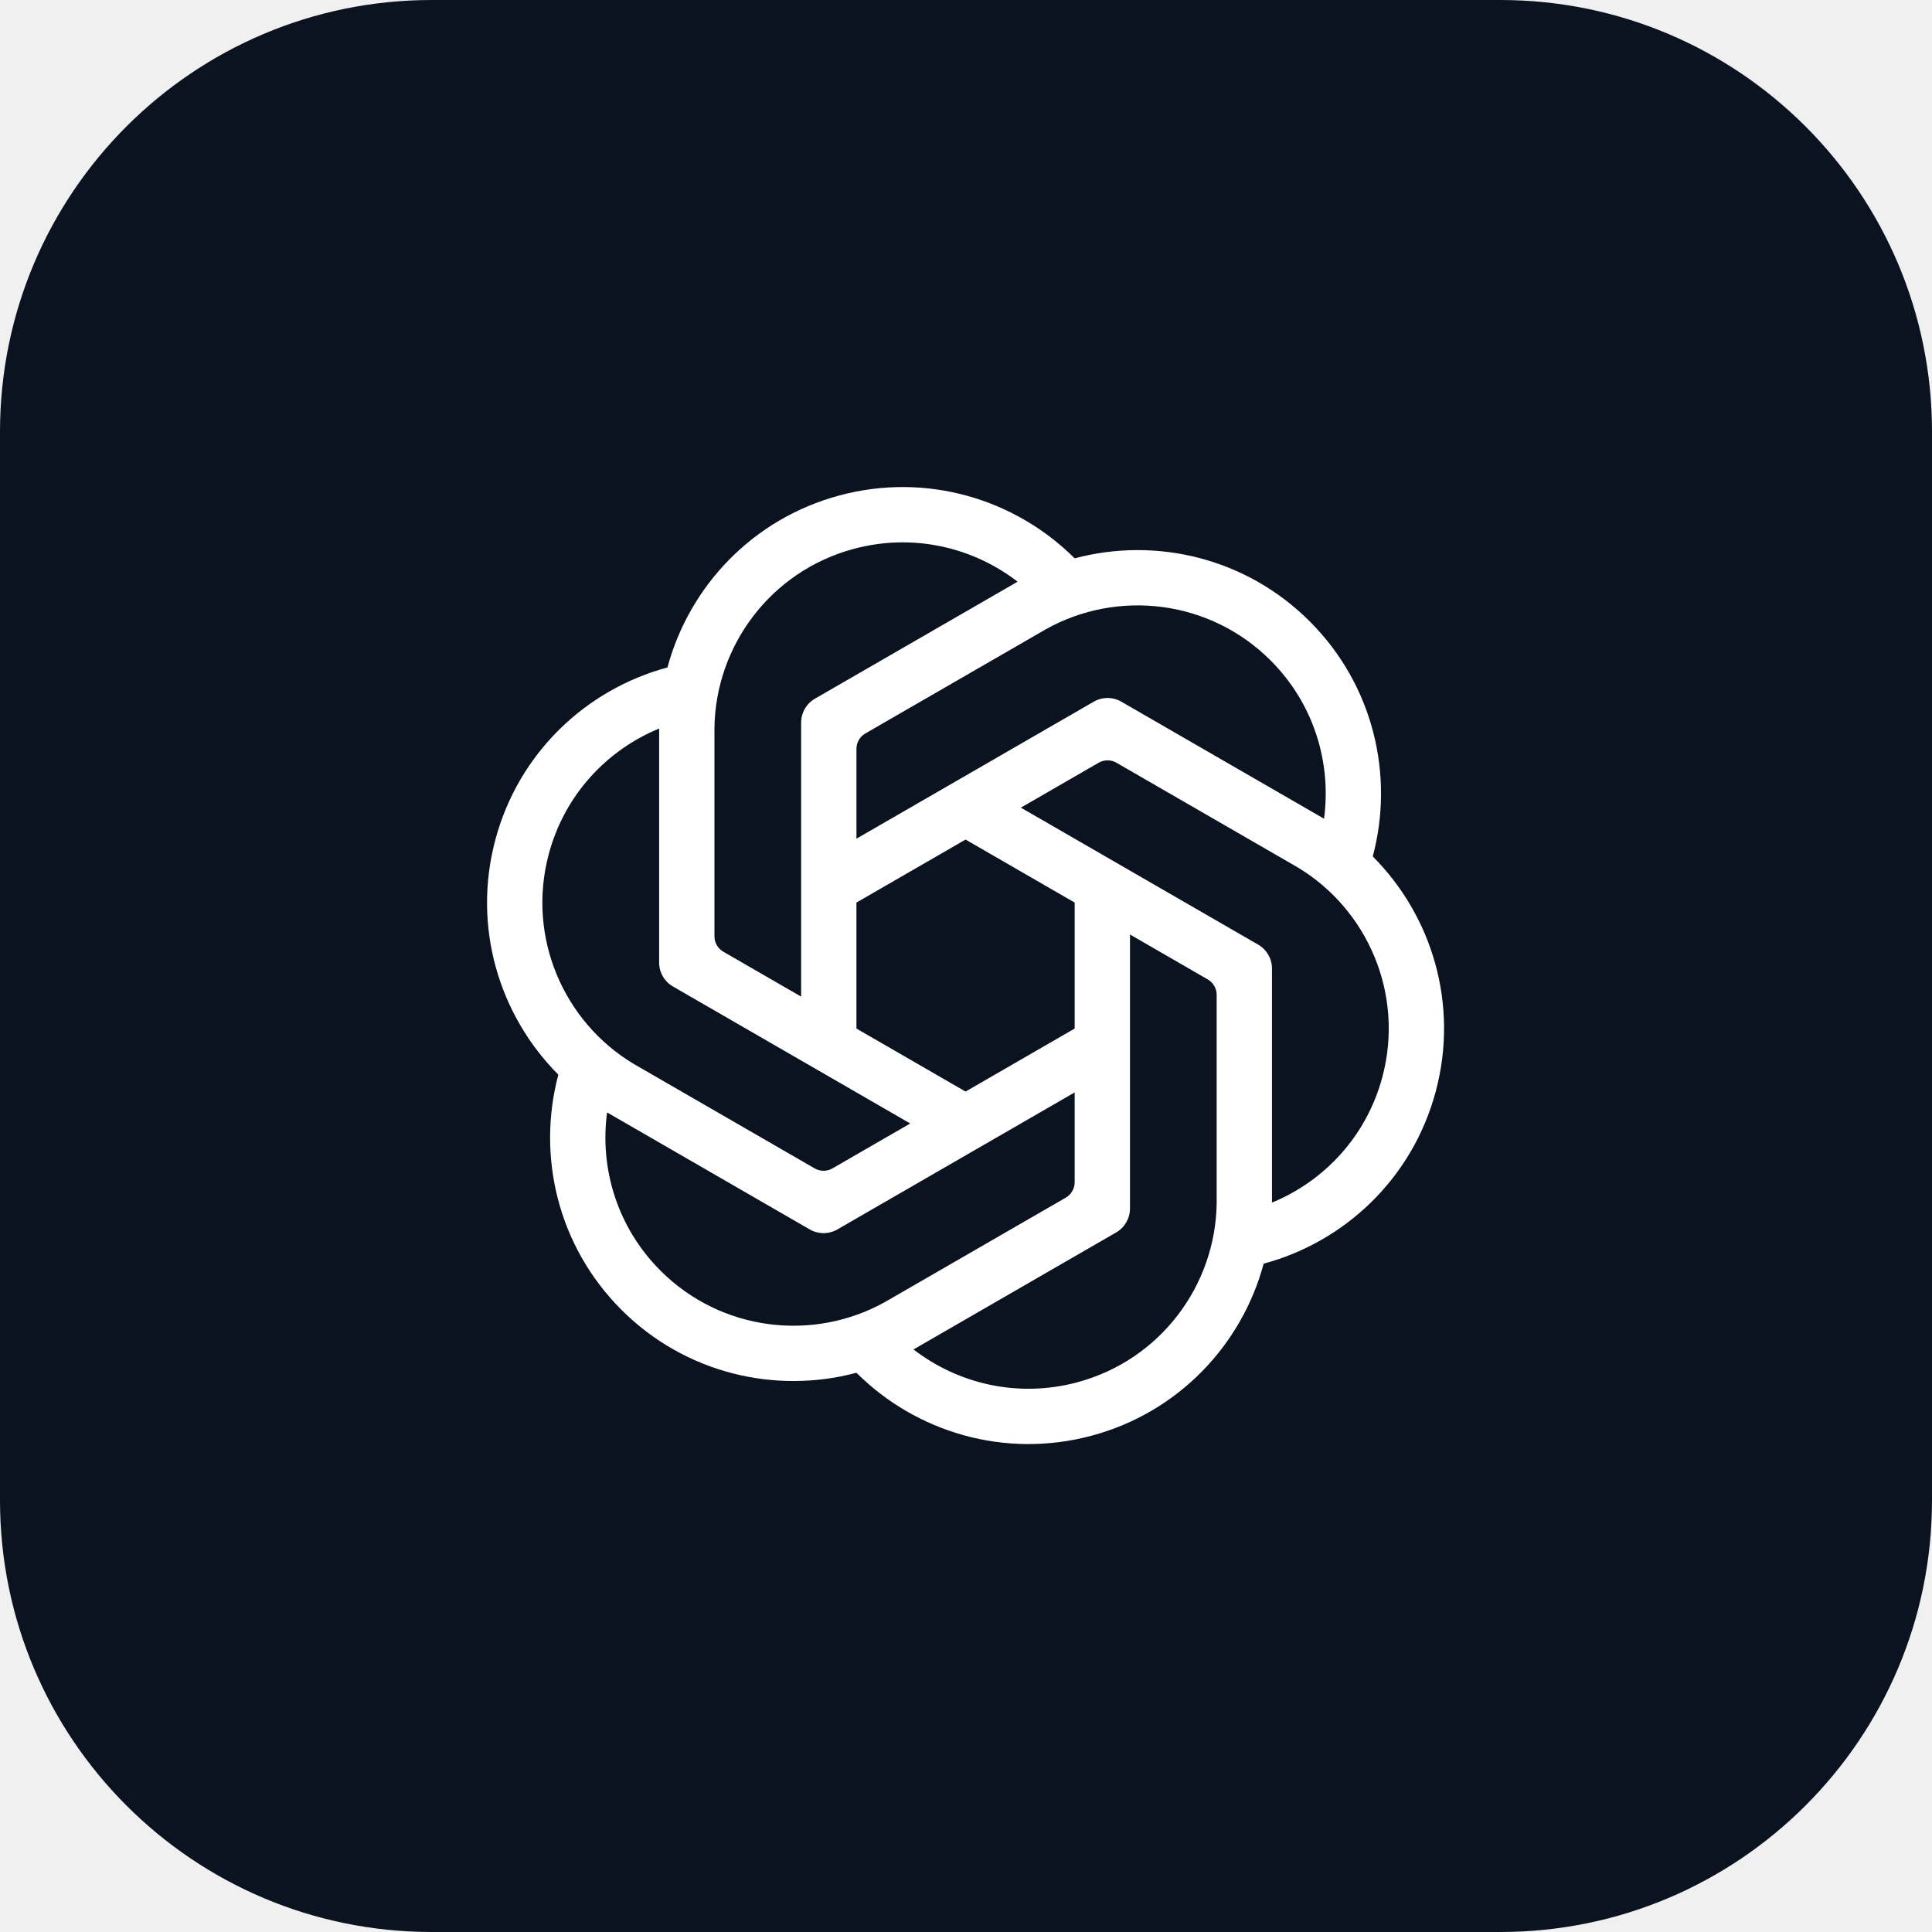
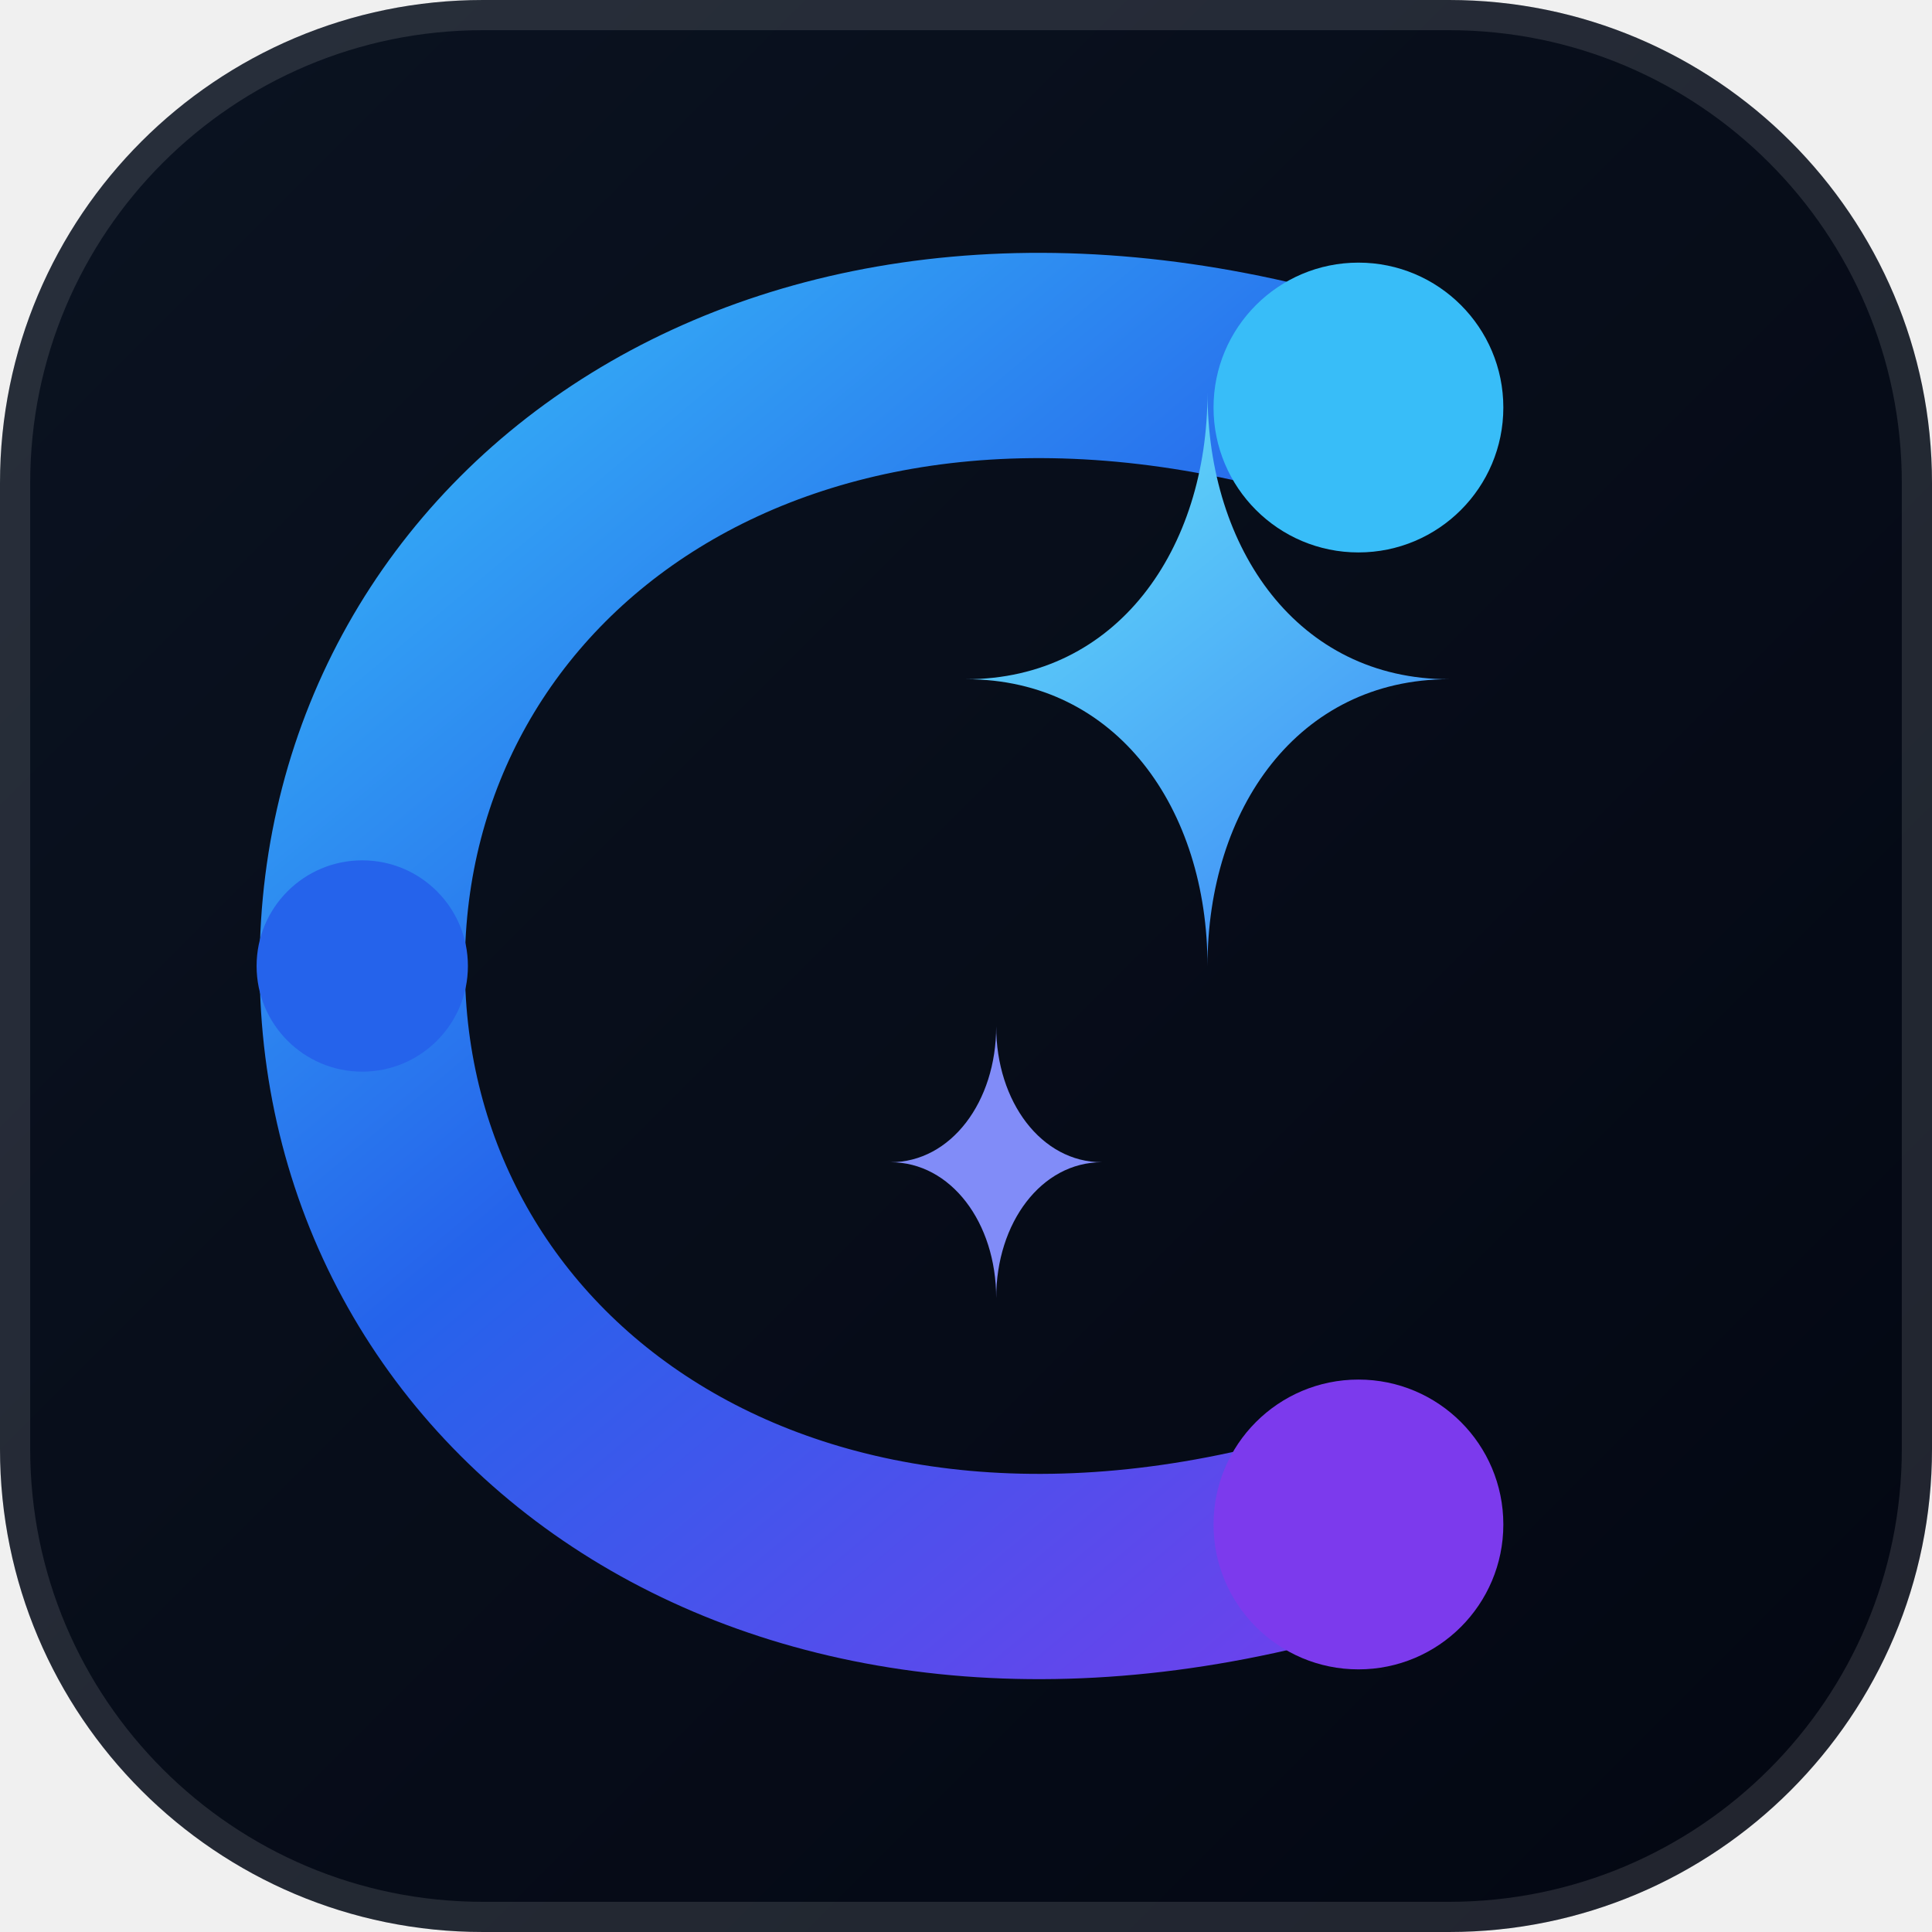
- <svg xmlns="http://www.w3.org/2000/svg" viewBox="0 0 716 716" fill="none">
-   <rect width="716" height="716" rx="160" fill="#0b1220" />
-   <path fill="#ffffff" d="M508.749 317.399C516.777 287.314 508.991 253.884 485.389 230.282C461.788 206.681 428.36 198.895 398.273 206.923C376.231 184.928 343.39 174.956 311.148 183.596C278.906 192.234 255.45 217.292 247.36 247.361C217.291 255.451 192.233 278.91 183.595 311.149C174.957 343.391 184.927 376.232 206.924 398.274C198.896 428.359 206.683 461.789 230.284 485.391C253.885 508.992 287.313 516.779 317.401 508.75C339.442 530.745 372.286 540.717 404.525 532.079C436.767 523.441 460.223 498.384 468.313 468.315C498.383 460.224 523.44 436.766 532.078 404.526C540.716 372.285 530.747 339.443 508.749 317.402V317.399ZM470.899 244.776C486.892 260.77 493.488 282.601 490.687 303.412L415.577 260.046C412.411 258.218 408.509 258.218 405.345 260.046L317.401 310.82V277.526C317.401 275.191 318.652 273.005 320.676 271.837L387.644 233.174C414.178 218.353 448.346 222.223 470.901 244.776H470.899ZM357.837 311.144L398.275 334.491V381.185L357.837 404.532L317.398 381.185V334.491L357.837 311.144ZM264.776 269.693C265.207 239.305 285.644 211.649 316.453 203.393C338.3 197.54 360.505 202.744 377.127 215.573L302.014 258.937C298.848 260.764 296.898 264.144 296.898 267.798V369.346L268.065 352.699C266.043 351.531 264.776 349.353 264.776 347.017V269.691V269.693ZM203.391 316.454C209.244 294.608 224.854 277.978 244.276 269.999V356.73C244.276 360.384 246.226 363.763 249.392 365.591L337.337 416.365L308.503 433.013C306.481 434.181 303.961 434.188 301.939 433.02L234.971 394.357C208.868 378.789 195.138 347.261 203.391 316.454ZM244.775 470.9C228.781 454.906 222.186 433.075 224.986 412.264L300.096 455.63C303.263 457.457 307.164 457.457 310.328 455.63L398.273 404.856V438.149C398.273 440.485 397.022 442.671 394.997 443.839L328.029 482.502C301.495 497.322 267.327 493.452 244.772 470.9H244.775ZM450.897 445.982C450.466 476.371 430.029 504.027 399.22 512.283C377.373 518.136 355.168 512.932 338.547 500.102L413.659 456.738C416.826 454.911 418.775 451.532 418.775 447.877V346.329L447.609 362.977C449.631 364.145 450.897 366.323 450.897 368.659V445.985V445.982ZM512.282 399.221C506.429 421.068 490.819 437.697 471.397 445.676V358.946C471.397 355.292 469.448 351.912 466.281 350.085L378.336 299.311L407.17 282.663C409.192 281.495 411.712 281.487 413.734 282.655L480.702 321.318C506.805 336.887 520.536 368.415 512.282 399.221Z" />
+ <svg xmlns="http://www.w3.org/2000/svg" viewBox="0 0 64 64" fill="none">
+   <defs>
+     <linearGradient id="fav-bg" x1="0" y1="0" x2="64" y2="64" gradientUnits="userSpaceOnUse">
+       <stop offset="0%" stop-color="#0b1321" />
+       <stop offset="100%" stop-color="#030712" />
+     </linearGradient>
+     <linearGradient id="fav-primary" x1="12" y1="8" x2="52" y2="56" gradientUnits="userSpaceOnUse">
+       <stop offset="0%" stop-color="#38bdf8" />
+       <stop offset="45%" stop-color="#2563eb" />
+       <stop offset="100%" stop-color="#7c3aed" />
+     </linearGradient>
+     <linearGradient id="fav-spark" x1="32" y1="12" x2="48" y2="32" gradientUnits="userSpaceOnUse">
+       <stop offset="0%" stop-color="#67e8f9" />
+       <stop offset="100%" stop-color="#3b82f6" />
+     </linearGradient>
+   </defs>
+   <rect width="64" height="64" rx="16" fill="url(#fav-bg)" />
+   <rect x="0.5" y="0.5" width="63" height="63" rx="15.5" stroke="rgba(255,255,255,0.12)" />
+   <path d="M 45 13.5 C 26 7.5 12 18 12 32 C 12 46 26 56.5 45 50.5" stroke="url(#fav-primary)" stroke-width="6.8" stroke-linecap="round" />
+   <circle cx="45" cy="13.5" r="4.8" fill="#38bdf8" />
+   <circle cx="45" cy="50.5" r="4.8" fill="#7c3aed" />
+   <circle cx="12" cy="32" r="3.5" fill="#2563eb" />
+   <path d="M 40 32 C 40 26.8 43 22.5 48 22.5 C 43 22.5 40 18.2 40 13 C 40 18.2 37 22.5 32 22.5 C 37 22.5 40 26.8 40 32 Z" fill="url(#fav-spark)" />
+   <path d="M 33 43 C 33 40.5 34.5 38.5 36.5 38.5 C 34.5 38.5 33 36.5 33 34 C 33 36.5 31.5 38.5 29.5 38.5 C 31.5 38.5 33 40.5 33 43 Z" fill="#818cf8" />
</svg>
